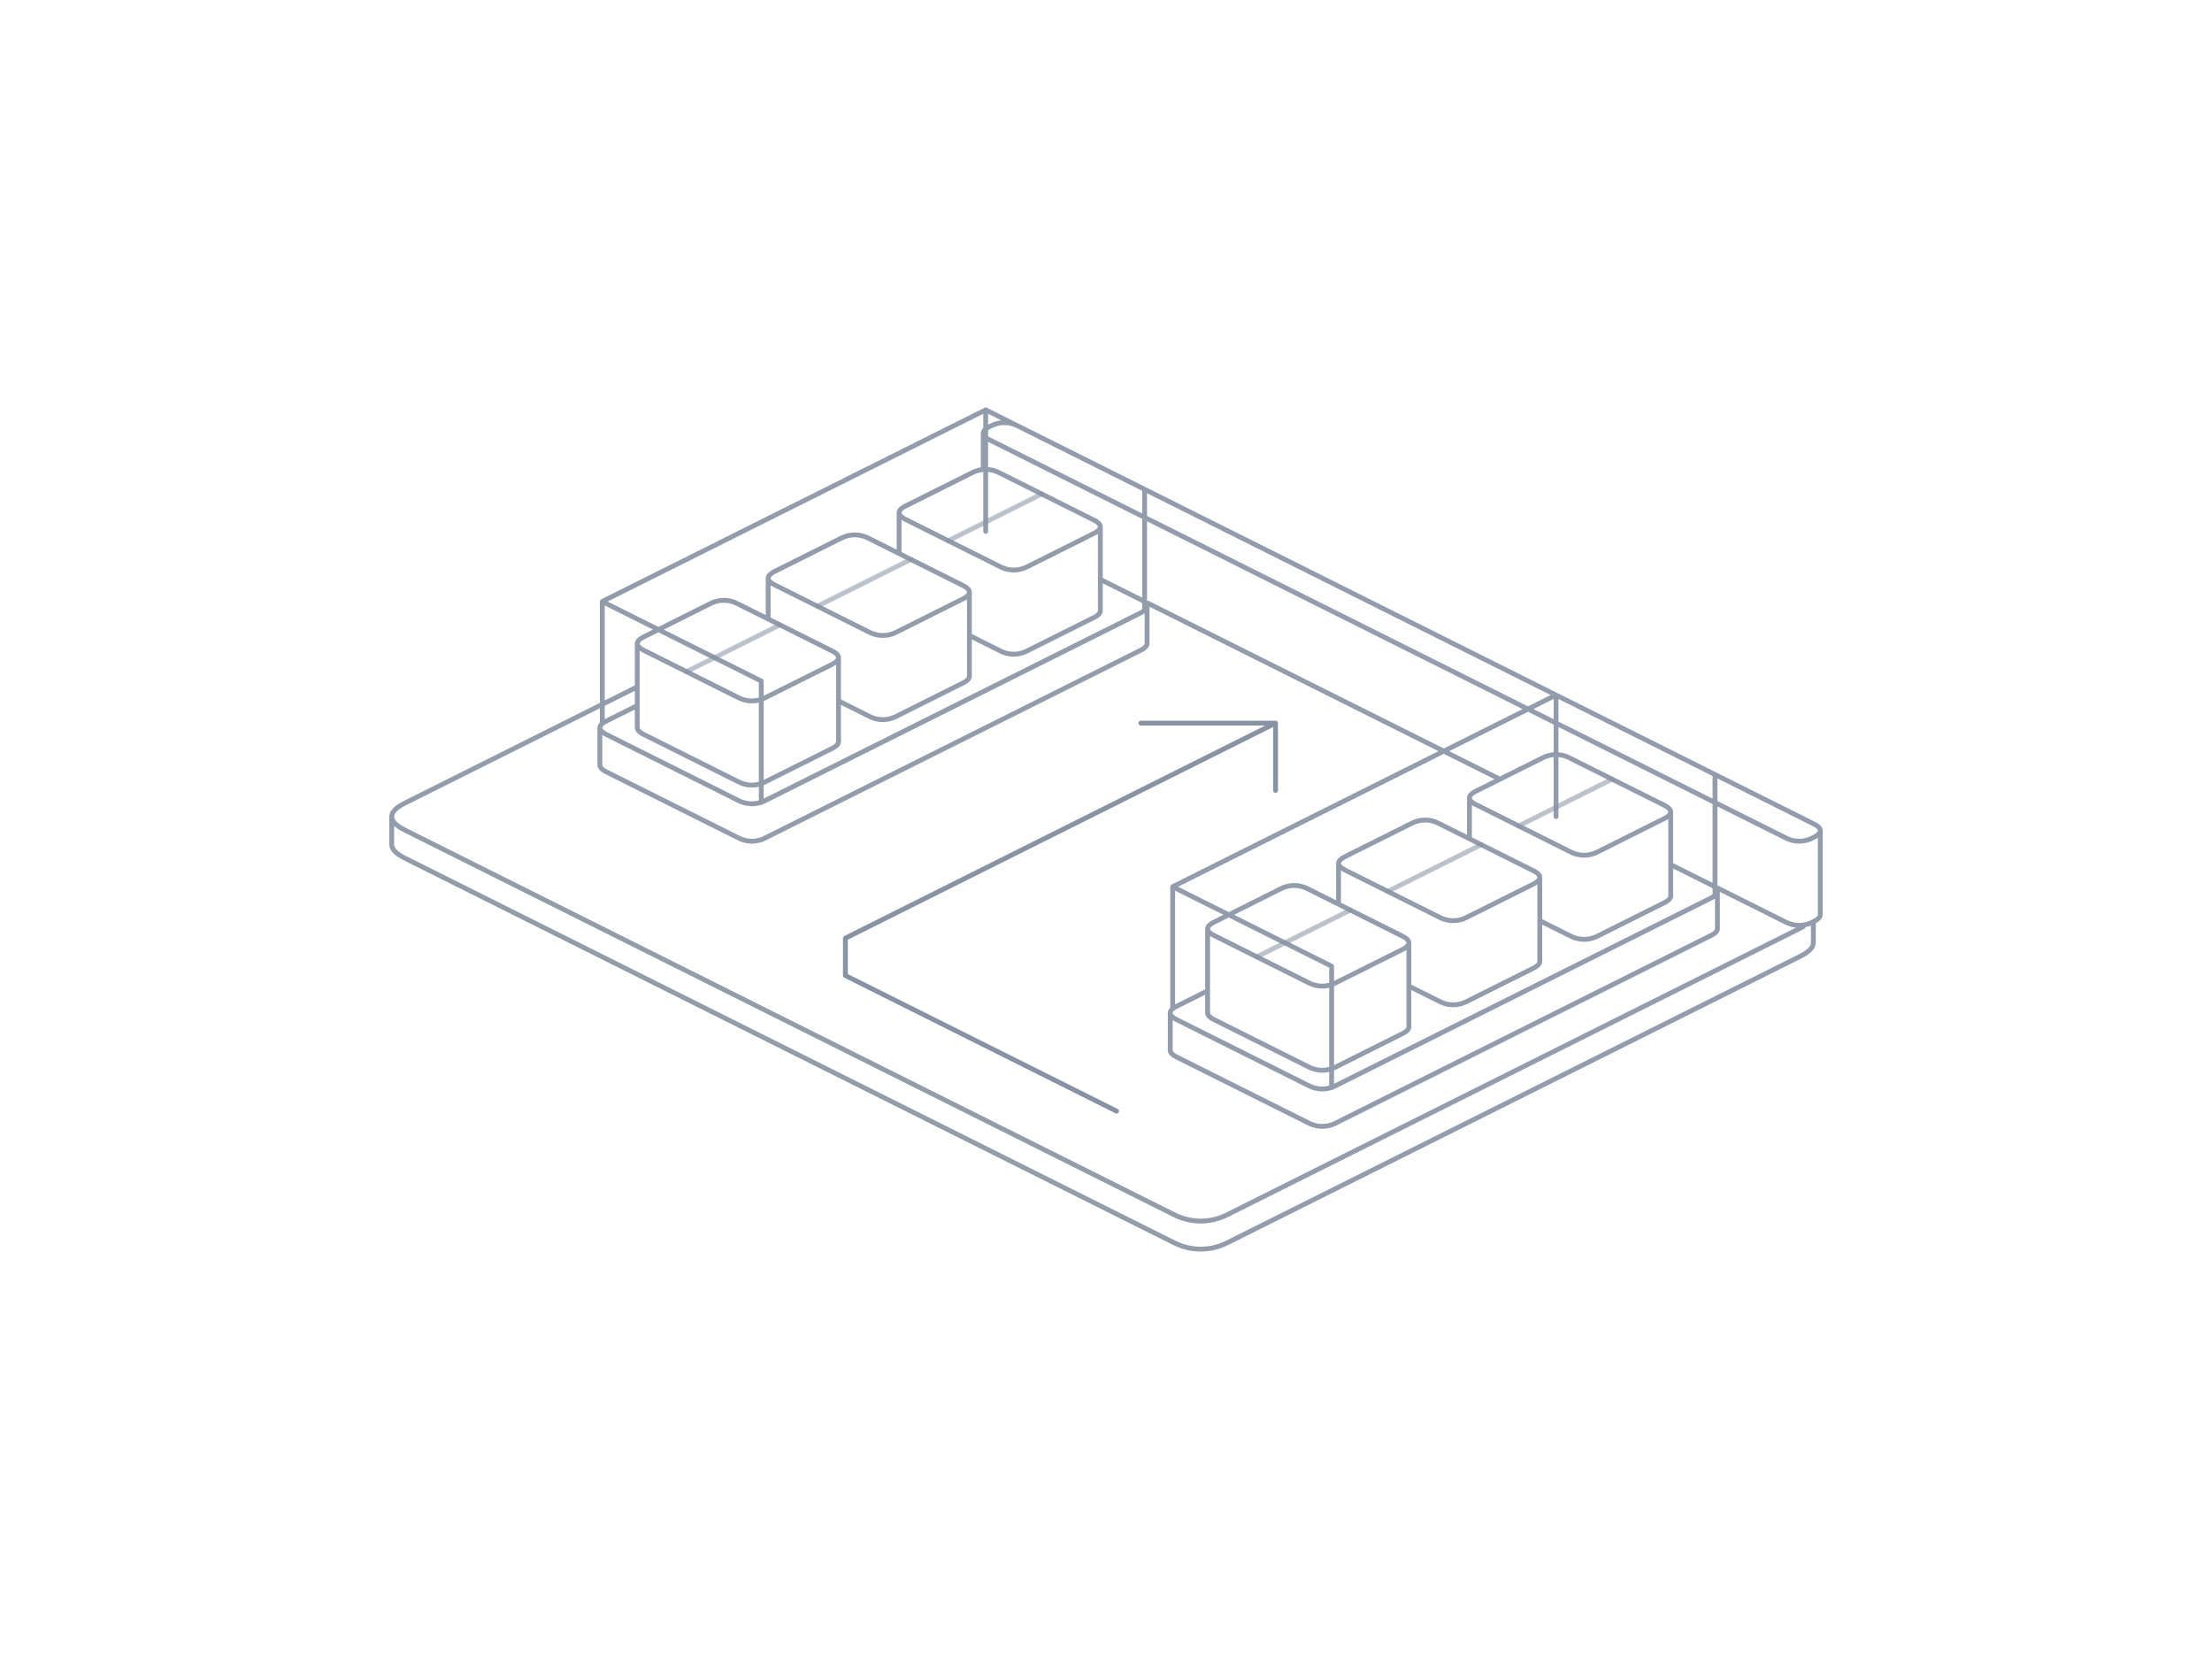
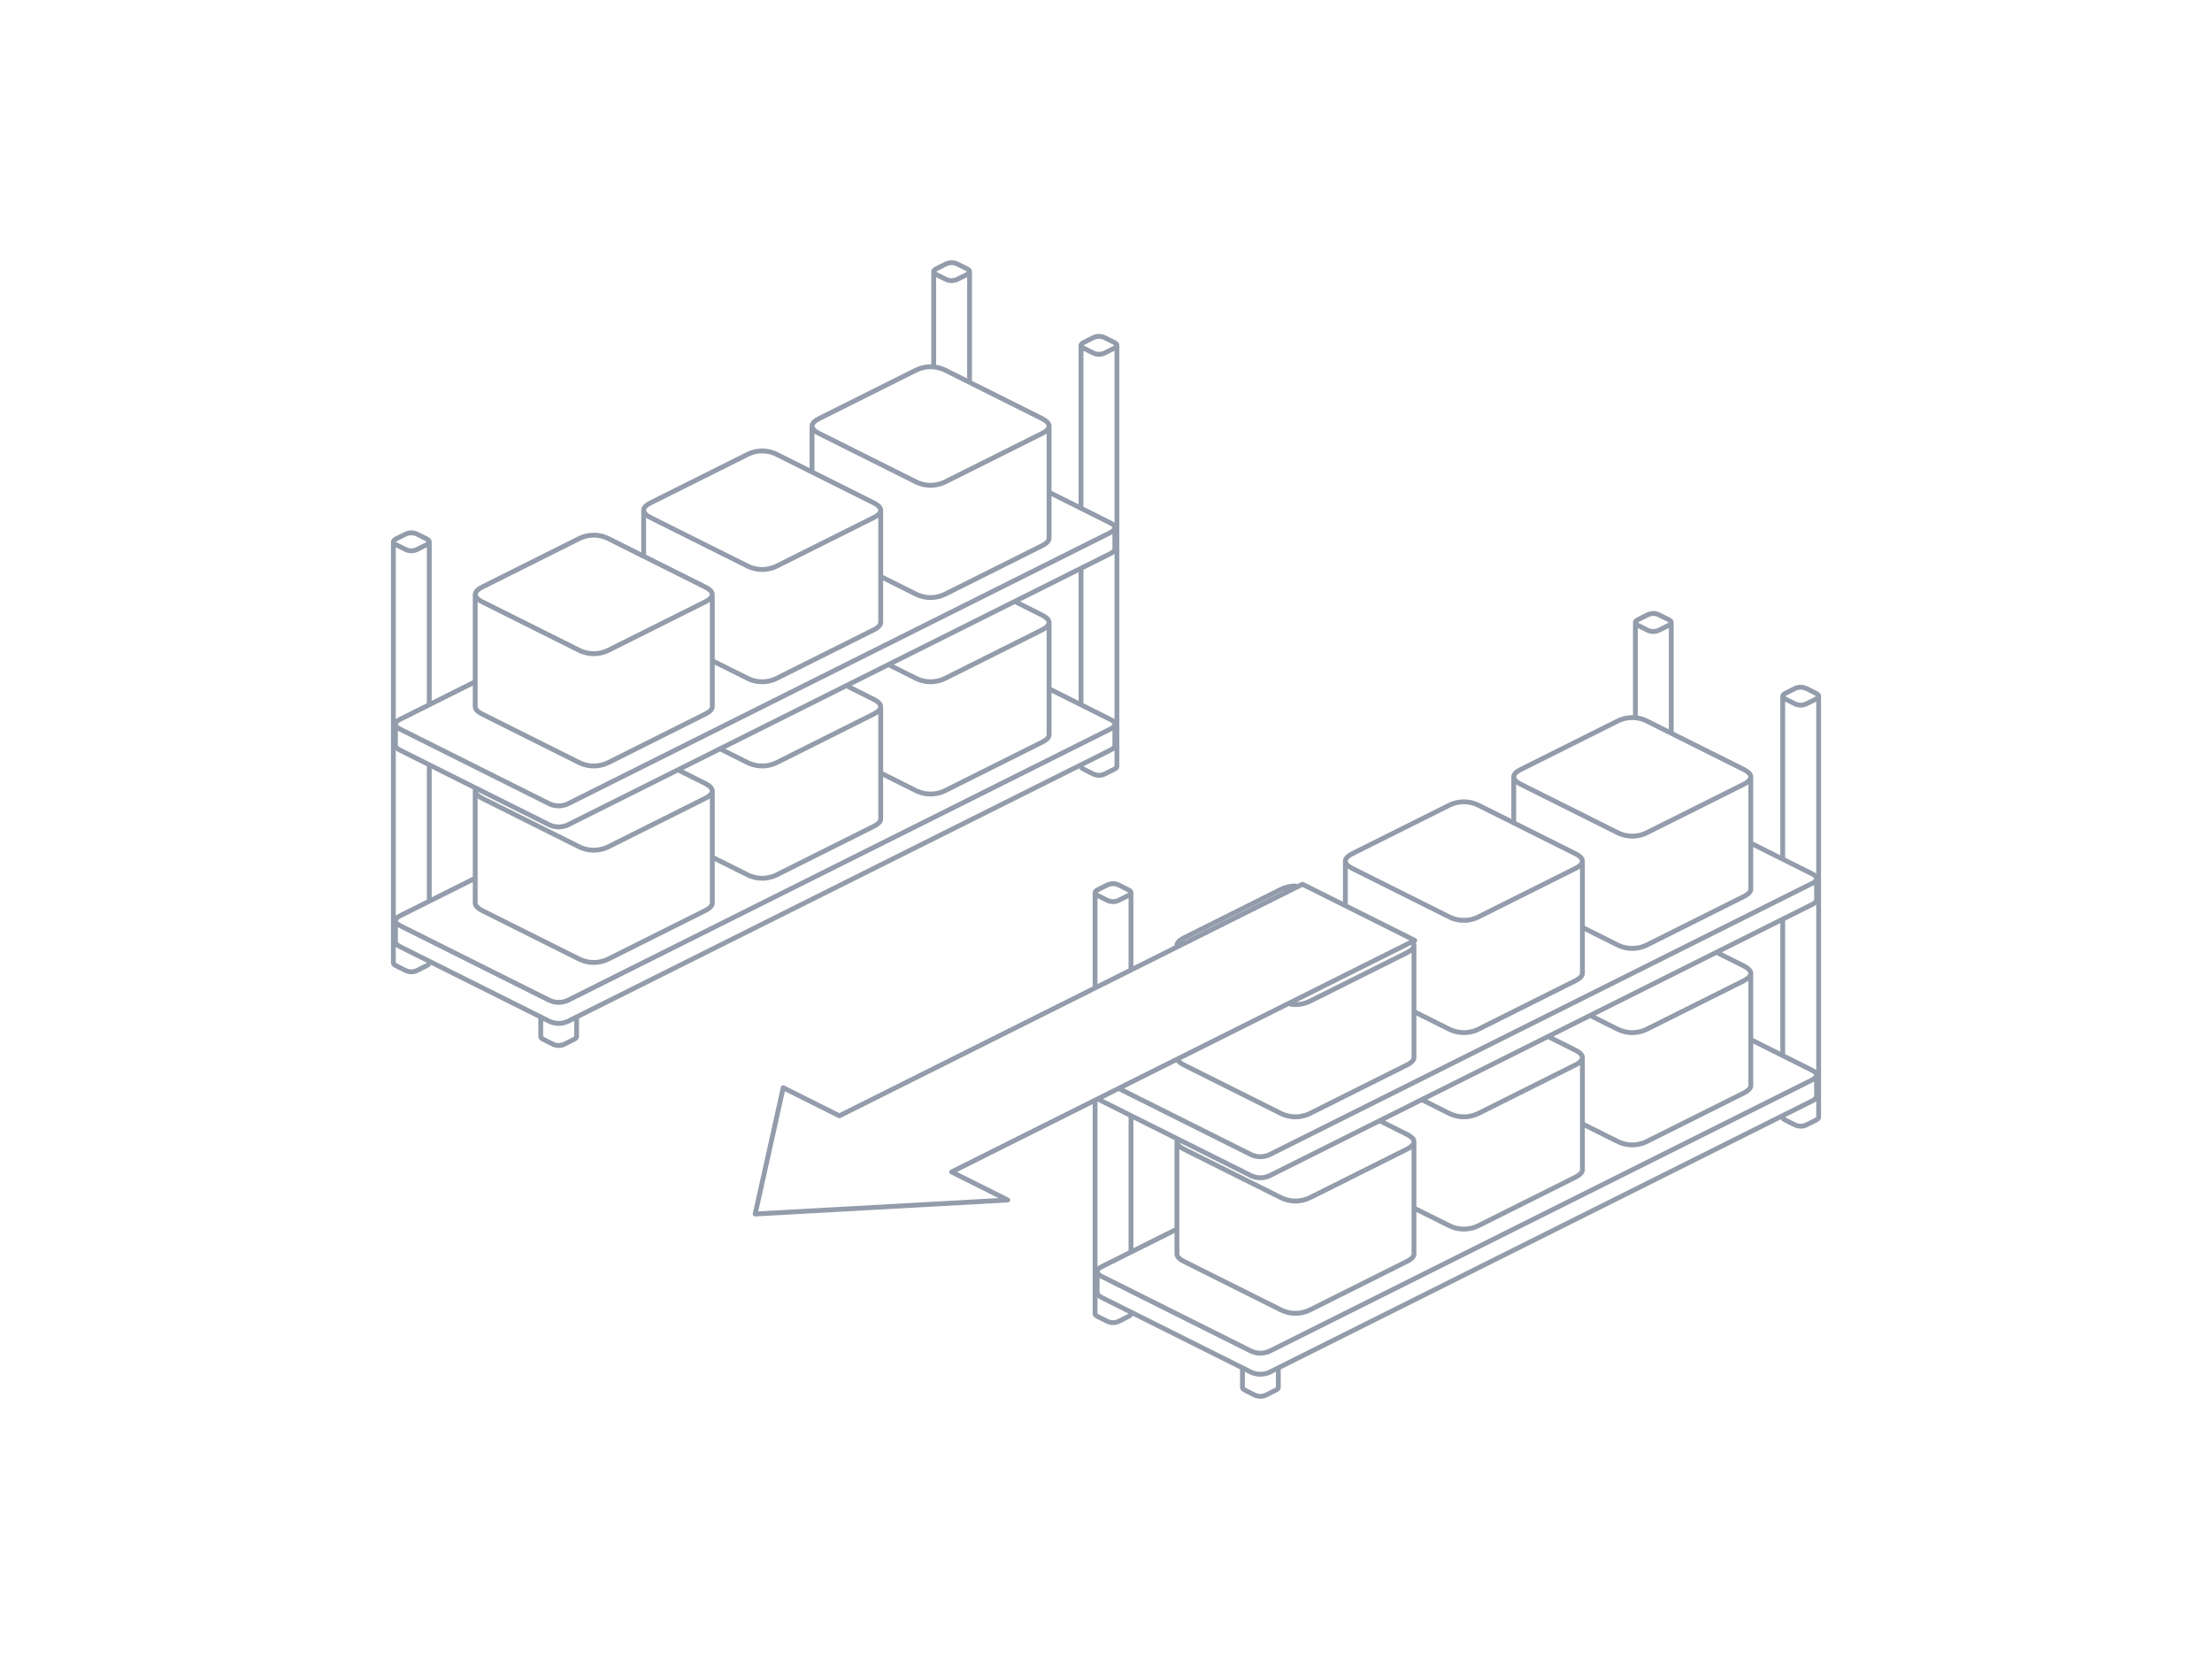
<svg xmlns="http://www.w3.org/2000/svg" viewBox="0 0 480 360" role="img" color="#8792a2" fill="none" stroke="currentColor" stroke-width="1.05" stroke-linecap="round" stroke-linejoin="round">
-   <path vector-effect="non-scaling-stroke" stroke-opacity=".55" d="M226.06,107.20 205.77,117.34 M197.66,121.40 177.37,131.55 M169.25,135.60 148.96,145.75 M349.83,169.08 329.54,179.23 M321.43,183.29 301.14,193.43 M293.02,197.49 272.73,207.63" />
-   <path vector-effect="non-scaling-stroke" stroke-opacity=".9" d="M137.93,149.23 87.77,174.32 86.92,174.78 86.23,175.26 85.69,175.74 85.31,176.22 85.08,176.71 85.00,177.20 85.00,183.29 85.08,183.77 85.31,184.26 85.69,184.75 86.23,185.23 86.92,185.70 87.77,186.17 254.79,269.68 255.72,270.10 256.67,270.45 257.63,270.72 258.60,270.91 259.58,271.02 260.56,271.06 261.53,271.02 262.51,270.91 263.48,270.72 264.44,270.45 265.39,270.10 266.32,269.68 390.74,207.47 391.58,207.01 392.27,206.53 392.81,206.05 393.19,205.57 393.42,205.08 393.50,204.59 393.50,200.39 M391.28,201.09 390.74,201.38 266.32,263.59 265.39,264.02 264.44,264.36 263.48,264.63 262.51,264.82 261.53,264.94 260.56,264.98 259.58,264.94 258.60,264.82 257.63,264.63 256.67,264.36 255.72,264.02 254.79,263.59 87.77,180.08 86.92,179.61 86.23,179.14 85.69,178.66 85.31,178.18 85.08,177.69 85.00,177.20 M217.95,91.72 217.46,91.73 216.97,91.79 216.48,91.89 216.00,92.02 215.53,92.20 215.07,92.41 214.74,92.57 214.32,92.80 213.97,93.04 213.70,93.28 213.51,93.52 213.40,93.76 213.36,94.01 213.36,101.53 M249.05,130.87 325.09,168.89 M372.82,192.75 387.53,200.11 388.00,200.32 388.47,200.49 388.95,200.62 389.43,200.72 389.92,200.78 390.41,200.80 390.90,200.78 391.39,200.72 391.87,200.62 392.35,200.49 392.83,200.32 393.29,200.11 393.62,199.94 394.04,199.71 394.39,199.47 394.65,199.23 394.85,198.99 394.96,198.75 395.00,198.50 395.00,180.24 394.96,180.00 394.85,179.75 394.65,179.51 394.39,179.27 394.04,179.03 393.62,178.80 220.83,92.41 220.36,92.20 219.89,92.02 219.41,91.89 218.92,91.79 218.44,91.73 217.95,91.72 M395.00,180.24 394.96,180.49 394.85,180.73 394.65,180.97 394.39,181.21 394.04,181.45 393.62,181.68 393.29,181.84 392.83,182.06 392.35,182.23 391.87,182.36 391.39,182.46 390.90,182.52 390.41,182.54 389.92,182.52 389.43,182.46 388.95,182.36 388.47,182.23 388.00,182.06 387.53,181.84 214.74,95.45 214.32,95.22 213.97,94.98 213.70,94.74 213.51,94.50 213.40,94.25 213.36,94.01 M137.93,153.29 131.55,156.48 131.13,156.72 130.78,156.95 130.51,157.19 130.32,157.43 130.21,157.68 130.17,157.92 130.17,166.04 130.21,166.28 130.32,166.53 130.51,166.77 130.78,167.01 131.13,167.25 131.55,167.48 160.28,181.84 160.75,182.06 161.22,182.23 161.70,182.36 162.19,182.46 162.67,182.52 163.16,182.54 163.65,182.52 164.14,182.46 164.63,182.36 165.11,182.23 165.58,182.06 166.04,181.84 247.53,141.10 247.95,140.87 248.30,140.63 248.57,140.39 248.76,140.15 248.87,139.91 248.91,139.66 248.91,131.55 248.87,131.30 248.76,131.06 248.57,130.81 248.30,130.57 247.95,130.34 247.53,130.11 239.12,125.90 M248.91,131.55 248.87,131.79 248.76,132.03 248.57,132.28 248.30,132.52 247.95,132.75 247.53,132.99 166.04,173.73 165.58,173.94 165.11,174.11 164.63,174.25 164.14,174.34 163.65,174.40 163.16,174.42 162.67,174.40 162.19,174.34 161.70,174.25 161.22,174.11 160.75,173.94 160.28,173.73 131.55,159.36 131.13,159.13 130.78,158.89 130.51,158.65 130.32,158.41 130.21,158.17 130.17,157.92 M213.89,101.86 213.40,101.88 212.91,101.94 212.43,102.03 211.95,102.17 211.47,102.34 211.01,102.55 196.48,109.82 196.06,110.05 195.71,110.28 195.44,110.52 195.25,110.77 195.14,111.01 195.10,111.26 195.10,119.73 M210.71,138.07 217.09,141.26 217.56,141.48 218.03,141.65 218.51,141.78 219.00,141.88 219.49,141.94 219.98,141.96 220.46,141.94 220.95,141.88 221.44,141.78 221.92,141.65 222.39,141.48 222.86,141.26 237.38,134.00 237.81,133.77 238.15,133.53 238.42,133.29 238.61,133.05 238.73,132.81 238.77,132.56 238.77,114.30 238.73,114.05 238.61,113.81 238.42,113.57 238.15,113.33 237.81,113.09 237.38,112.86 216.77,102.55 216.30,102.34 215.83,102.17 215.35,102.03 214.87,101.94 214.38,101.88 213.89,101.86 M238.77,114.30 238.73,114.54 238.61,114.79 238.42,115.03 238.15,115.27 237.81,115.51 237.38,115.74 222.86,123.00 222.39,123.22 221.92,123.39 221.44,123.52 220.95,123.62 220.46,123.68 219.98,123.70 219.49,123.68 219.00,123.62 218.51,123.52 218.03,123.39 217.56,123.22 217.09,123.00 196.48,112.70 196.06,112.46 195.71,112.23 195.44,111.99 195.25,111.74 195.14,111.50 195.10,111.26 M185.48,116.06 184.99,116.08 184.50,116.14 184.02,116.24 183.54,116.37 183.07,116.54 182.60,116.75 168.07,124.02 167.65,124.25 167.31,124.49 167.04,124.73 166.84,124.97 166.73,125.21 166.69,125.46 166.69,133.93 M182.31,152.28 188.69,155.47 189.15,155.68 189.63,155.85 190.11,155.99 190.59,156.08 191.08,156.14 191.57,156.16 192.06,156.14 192.55,156.08 193.03,155.99 193.51,155.85 193.99,155.68 194.45,155.47 208.98,148.20 209.40,147.97 209.75,147.73 210.02,147.49 210.21,147.25 210.32,147.01 210.36,146.76 210.36,128.50 210.32,128.26 210.21,128.01 210.02,127.77 209.75,127.53 209.40,127.29 208.98,127.06 188.36,116.75 187.90,116.54 187.42,116.37 186.94,116.24 186.46,116.14 185.97,116.08 185.48,116.06 M210.36,128.50 210.32,128.75 210.21,128.99 210.02,129.23 209.75,129.47 209.40,129.71 208.98,129.94 194.45,137.21 193.99,137.42 193.51,137.59 193.03,137.73 192.55,137.82 192.06,137.88 191.57,137.90 191.08,137.88 190.59,137.82 190.11,137.73 189.63,137.59 189.15,137.42 188.69,137.21 168.07,126.90 167.65,126.67 167.31,126.43 167.04,126.19 166.84,125.95 166.73,125.70 166.69,125.46 M157.08,130.27 156.59,130.29 156.10,130.34 155.61,130.44 155.13,130.57 154.66,130.75 154.20,130.96 139.67,138.22 139.25,138.45 138.90,138.69 138.63,138.93 138.44,139.17 138.32,139.42 138.28,139.66 138.28,157.92 138.32,158.17 138.44,158.41 138.63,158.65 138.90,158.89 139.25,159.13 139.67,159.36 160.28,169.67 160.75,169.88 161.22,170.05 161.70,170.19 162.19,170.29 162.67,170.34 163.16,170.36 163.65,170.34 164.14,170.29 164.63,170.19 165.11,170.05 165.58,169.88 166.04,169.67 180.57,162.41 180.99,162.17 181.34,161.94 181.61,161.70 181.80,161.46 181.92,161.21 181.96,160.97 181.96,142.71 181.92,142.46 181.80,142.22 181.61,141.97 181.34,141.73 180.99,141.50 180.57,141.26 159.96,130.96 159.49,130.75 159.02,130.57 158.54,130.44 158.05,130.34 157.57,130.29 157.08,130.27 M181.96,142.71 181.92,142.95 181.80,143.19 181.61,143.44 181.34,143.68 180.99,143.91 180.57,144.15 166.04,151.41 165.58,151.62 165.11,151.79 164.63,151.93 164.14,152.02 163.65,152.08 163.16,152.10 162.67,152.08 162.19,152.02 161.70,151.93 161.22,151.79 160.75,151.62 160.28,151.41 139.67,141.10 139.25,140.87 138.90,140.63 138.63,140.39 138.44,140.15 138.32,139.91 138.28,139.66 M213.89,115.31 213.89,88.94 248.38,106.18 248.38,132.56 M130.70,156.91 130.70,130.53 165.19,147.78 165.19,174.15 M213.89,88.94 130.70,130.53 M261.70,215.18 255.32,218.37 254.90,218.60 254.55,218.84 254.28,219.08 254.09,219.32 253.98,219.56 253.94,219.81 253.94,227.92 253.98,228.17 254.09,228.41 254.28,228.65 254.55,228.89 254.90,229.13 255.32,229.36 284.05,243.73 284.52,243.94 284.99,244.11 285.47,244.25 285.95,244.34 286.44,244.40 286.93,244.42 287.42,244.40 287.91,244.34 288.39,244.25 288.87,244.11 289.35,243.94 289.81,243.73 371.30,202.99 371.72,202.75 372.07,202.52 372.34,202.28 372.53,202.04 372.64,201.79 372.68,201.55 372.68,193.43 372.64,193.19 372.53,192.94 372.34,192.70 372.07,192.46 371.72,192.22 371.30,191.99 362.89,187.78 M372.68,193.43 372.64,193.68 372.53,193.92 372.34,194.16 372.07,194.40 371.72,194.64 371.30,194.87 289.81,235.61 289.35,235.82 288.87,236.00 288.39,236.13 287.91,236.23 287.42,236.29 286.93,236.30 286.44,236.29 285.95,236.23 285.47,236.13 284.99,236.00 284.52,235.82 284.05,235.61 255.32,221.25 254.90,221.02 254.55,220.78 254.28,220.54 254.09,220.30 253.98,220.05 253.94,219.81 M337.66,163.74 337.17,163.76 336.68,163.82 336.20,163.92 335.72,164.05 335.24,164.22 334.78,164.44 320.25,171.70 319.83,171.93 319.48,172.17 319.21,172.41 319.02,172.65 318.90,172.90 318.87,173.14 318.87,181.61 M334.48,199.96 340.86,203.15 341.33,203.36 341.80,203.53 342.28,203.67 342.77,203.76 343.25,203.82 343.74,203.84 344.23,203.82 344.72,203.76 345.21,203.67 345.69,203.53 346.16,203.36 346.63,203.15 361.15,195.89 361.58,195.65 361.92,195.42 362.19,195.18 362.38,194.93 362.50,194.69 362.54,194.44 362.54,176.18 362.50,175.94 362.38,175.70 362.19,175.45 361.92,175.21 361.58,174.98 361.15,174.74 340.54,164.44 340.07,164.22 339.60,164.05 339.12,163.92 338.63,163.82 338.15,163.76 337.66,163.74 M362.54,176.18 362.50,176.43 362.38,176.67 362.19,176.91 361.92,177.15 361.58,177.39 361.15,177.62 346.63,184.89 346.16,185.10 345.69,185.27 345.21,185.41 344.72,185.50 344.23,185.56 343.74,185.58 343.25,185.56 342.77,185.50 342.28,185.41 341.80,185.27 341.33,185.10 340.86,184.89 320.25,174.58 319.83,174.35 319.48,174.11 319.21,173.87 319.02,173.63 318.90,173.39 318.87,173.14 M309.25,177.95 308.76,177.97 308.27,178.02 307.79,178.12 307.31,178.25 306.84,178.43 306.37,178.64 291.84,185.90 291.42,186.14 291.07,186.37 290.81,186.61 290.61,186.85 290.50,187.10 290.46,187.34 290.46,195.82 M306.07,214.16 312.46,217.35 312.92,217.56 313.40,217.74 313.88,217.87 314.36,217.97 314.85,218.02 315.34,218.04 315.83,218.02 316.32,217.97 316.80,217.87 317.28,217.74 317.75,217.56 318.22,217.35 332.75,210.09 333.17,209.86 333.52,209.62 333.78,209.38 333.98,209.14 334.09,208.89 334.13,208.65 334.13,190.39 334.09,190.14 333.98,189.90 333.78,189.66 333.52,189.42 333.17,189.18 332.75,188.95 312.13,178.64 311.67,178.43 311.19,178.25 310.71,178.12 310.23,178.02 309.74,177.97 309.25,177.95 M334.13,190.39 334.09,190.63 333.98,190.88 333.78,191.12 333.52,191.36 333.17,191.59 332.75,191.83 318.22,199.09 317.75,199.30 317.28,199.48 316.80,199.61 316.32,199.71 315.83,199.76 315.34,199.78 314.85,199.76 314.36,199.71 313.88,199.61 313.40,199.48 312.92,199.30 312.46,199.09 291.84,188.78 291.42,188.55 291.07,188.31 290.81,188.07 290.61,187.83 290.50,187.59 290.46,187.34 M280.85,192.15 280.36,192.17 279.87,192.23 279.38,192.32 278.90,192.46 278.43,192.63 277.96,192.84 263.44,200.11 263.01,200.34 262.67,200.58 262.40,200.82 262.21,201.06 262.09,201.30 262.05,201.55 262.05,219.81 262.09,220.05 262.21,220.30 262.40,220.54 262.67,220.78 263.01,221.02 263.44,221.25 284.05,231.56 284.52,231.77 284.99,231.94 285.47,232.07 285.95,232.17 286.44,232.23 286.93,232.25 287.42,232.23 287.91,232.17 288.39,232.07 288.87,231.94 289.35,231.77 289.81,231.56 304.34,224.29 304.76,224.06 305.11,223.82 305.38,223.58 305.57,223.34 305.69,223.10 305.72,222.85 305.72,204.59 305.69,204.35 305.57,204.10 305.38,203.86 305.11,203.62 304.76,203.38 304.34,203.15 283.73,192.84 283.26,192.63 282.79,192.46 282.31,192.32 281.82,192.23 281.33,192.17 280.85,192.15 M305.72,204.59 305.69,204.83 305.57,205.08 305.38,205.32 305.11,205.56 304.76,205.80 304.34,206.03 289.81,213.29 289.35,213.51 288.87,213.68 288.39,213.81 287.91,213.91 287.42,213.97 286.93,213.99 286.44,213.97 285.95,213.91 285.47,213.81 284.99,213.68 284.52,213.51 284.05,213.29 263.44,202.99 263.01,202.75 262.67,202.52 262.40,202.28 262.21,202.04 262.09,201.79 262.05,201.55 M337.66,177.20 337.66,150.82 372.15,168.07 372.15,194.44 M254.47,218.79 254.47,192.42 288.96,209.66 288.96,236.04 M337.66,150.82 254.47,192.42" />
-   <path vector-effect="non-scaling-stroke" stroke-opacity="1" d="M242.29,241.11 183.45,211.69 183.45,203.58 276.79,156.91 M276.79,171.52 276.79,156.91 247.57,156.91" />
+   <path vector-effect="non-scaling-stroke" stroke-opacity=".9" d="M206.50,57.00 206.28,57.01 206.06,57.03 205.84,57.08 205.63,57.14 205.41,57.22 205.20,57.31 203.23,58.30 203.04,58.40 202.88,58.51 202.76,58.62 202.68,58.73 202.62,58.84 202.61,58.95 202.61,79.27 M210.39,82.58 210.39,58.95 210.38,58.84 210.33,58.73 210.24,58.62 210.12,58.51 209.96,58.40 209.77,58.30 207.80,57.31 207.59,57.22 207.38,57.14 207.16,57.08 206.94,57.03 206.72,57.01 206.50,57.00 M210.39,58.95 210.38,59.06 210.33,59.17 210.24,59.28 210.12,59.38 209.96,59.49 209.77,59.60 207.80,60.58 207.59,60.68 207.38,60.76 207.16,60.82 206.94,60.86 206.72,60.88 206.50,60.89 206.28,60.88 206.06,60.86 205.84,60.82 205.63,60.76 205.41,60.68 205.20,60.58 203.23,59.60 203.04,59.49 202.88,59.38 202.76,59.28 202.68,59.17 202.62,59.06 202.61,58.95 M238.48,72.99 238.26,73.00 238.04,73.02 237.82,73.07 237.60,73.13 237.39,73.20 237.18,73.30 235.21,74.29 235.02,74.39 234.86,74.50 234.74,74.61 234.65,74.71 234.60,74.82 234.58,74.93 234.58,109.90 M234.58,123.71 234.58,152.54 M234.59,166.35 234.60,166.41 234.65,166.52 234.74,166.63 234.86,166.73 235.02,166.84 235.21,166.94 237.18,167.93 237.39,168.03 237.60,168.10 237.82,168.16 238.04,168.21 238.26,168.23 238.48,168.24 238.70,168.23 238.92,168.21 239.14,168.16 239.35,168.10 239.57,168.03 239.77,167.93 241.75,166.94 241.94,166.84 242.09,166.73 242.22,166.63 242.30,166.52 242.35,166.41 242.37,166.30 242.37,74.93 242.35,74.82 242.30,74.71 242.22,74.61 242.09,74.50 241.94,74.39 241.75,74.29 239.77,73.30 239.57,73.20 239.35,73.13 239.14,73.07 238.92,73.02 238.70,73.00 238.48,72.99 M242.37,74.93 242.35,75.05 242.30,75.15 242.22,75.26 242.09,75.37 241.94,75.48 241.75,75.58 239.77,76.57 239.57,76.67 239.35,76.74 239.14,76.80 238.92,76.85 238.70,76.87 238.48,76.88 238.26,76.87 238.04,76.85 237.82,76.80 237.60,76.74 237.39,76.67 237.18,76.57 235.21,75.58 235.02,75.48 234.86,75.37 234.74,75.26 234.65,75.15 234.60,75.05 234.58,74.93 M89.25,115.62 89.03,115.63 88.81,115.66 88.60,115.70 88.38,115.76 88.17,115.84 87.96,115.93 85.98,116.92 85.79,117.03 85.64,117.13 85.52,117.24 85.43,117.35 85.38,117.46 85.36,117.57 85.36,208.93 85.38,209.04 85.43,209.15 85.52,209.26 85.64,209.37 85.79,209.47 85.98,209.58 87.96,210.57 88.17,210.66 88.38,210.74 88.60,210.80 88.81,210.84 89.03,210.87 89.25,210.88 89.47,210.87 89.69,210.84 89.91,210.80 90.13,210.74 90.34,210.66 90.55,210.57 92.53,209.58 92.72,209.47 92.87,209.37 92.99,209.26 93.08,209.15 93.13,209.04 93.14,208.98 M93.15,195.17 93.15,166.35 M93.15,152.54 93.15,117.57 93.13,117.46 93.08,117.35 92.99,117.24 92.87,117.13 92.72,117.03 92.53,116.92 90.55,115.93 90.34,115.84 90.13,115.76 89.91,115.70 89.69,115.66 89.47,115.63 89.25,115.62 M93.15,117.57 93.13,117.68 93.08,117.79 92.99,117.90 92.87,118.01 92.72,118.11 92.53,118.22 90.55,119.21 90.34,119.30 90.13,119.38 89.91,119.44 89.69,119.48 89.47,119.51 89.25,119.52 89.03,119.51 88.81,119.48 88.60,119.44 88.38,119.38 88.17,119.30 87.96,119.21 85.98,118.22 85.79,118.11 85.64,118.01 85.52,117.90 85.43,117.79 85.38,117.68 85.36,117.57 M117.34,221.08 117.34,224.92 117.35,225.03 117.41,225.14 117.49,225.25 117.61,225.36 117.77,225.46 117.96,225.57 119.93,226.55 120.14,226.65 120.36,226.73 120.57,226.79 120.79,226.83 121.01,226.86 121.23,226.87 121.45,226.86 121.67,226.83 121.89,226.79 122.11,226.73 122.32,226.65 122.53,226.55 124.50,225.57 124.69,225.46 124.85,225.36 124.97,225.25 125.05,225.14 125.11,225.03 125.12,224.92 125.12,221.08 M102.77,190.75 86.85,198.71 86.53,198.89 86.27,199.07 86.07,199.25 85.93,199.43 85.84,199.61 85.81,199.79 85.81,204.36 85.84,204.55 85.93,204.73 86.07,204.91 86.27,205.09 86.53,205.27 86.85,205.44 119.07,221.55 119.42,221.71 119.77,221.84 120.13,221.94 120.50,222.02 120.86,222.06 121.23,222.07 121.60,222.06 121.96,222.02 122.33,221.94 122.69,221.84 123.04,221.71 123.39,221.55 240.88,162.81 241.20,162.63 241.46,162.46 241.66,162.28 241.81,162.09 241.89,161.91 241.92,161.73 241.92,157.16 241.89,156.98 241.81,156.79 241.66,156.61 241.46,156.43 241.20,156.25 240.88,156.08 228.00,149.64 M241.92,157.16 241.89,157.34 241.81,157.53 241.66,157.71 241.46,157.89 241.20,158.07 240.88,158.24 123.39,216.99 123.04,217.14 122.69,217.27 122.33,217.38 121.96,217.45 121.60,217.49 121.23,217.50 120.86,217.49 120.50,217.45 120.13,217.38 119.77,217.27 119.42,217.14 119.07,216.99 86.85,200.88 86.53,200.70 86.27,200.52 86.07,200.34 85.93,200.16 85.84,199.98 85.81,199.79 M191.46,167.91 198.69,171.53 199.21,171.76 199.75,171.96 200.29,172.11 200.83,172.22 201.38,172.28 201.93,172.30 202.48,172.28 203.03,172.22 203.58,172.11 204.12,171.96 204.65,171.76 205.18,171.53 226.10,161.07 226.57,160.80 226.96,160.54 227.27,160.27 227.48,159.99 227.61,159.72 227.65,159.44 227.65,135.08 227.61,134.81 227.48,134.53 227.27,134.26 226.96,133.99 226.57,133.72 226.10,133.46 220.60,130.71 M227.65,135.08 227.61,135.36 227.48,135.63 227.27,135.90 226.96,136.17 226.57,136.44 226.10,136.70 205.18,147.16 204.65,147.40 204.12,147.60 203.58,147.75 203.03,147.86 202.48,147.92 201.93,147.94 201.38,147.92 200.83,147.86 200.29,147.75 199.75,147.60 199.21,147.40 198.69,147.16 193.19,144.41 M154.92,186.18 162.15,189.80 162.67,190.04 163.20,190.23 163.74,190.38 164.29,190.49 164.84,190.56 165.39,190.58 165.94,190.56 166.49,190.49 167.03,190.38 167.57,190.23 168.11,190.04 168.63,189.80 189.55,179.34 190.03,179.08 190.42,178.81 190.72,178.54 190.94,178.27 191.07,177.99 191.11,177.72 191.11,153.35 191.07,153.08 190.94,152.80 190.72,152.53 190.42,152.26 190.03,151.99 189.55,151.73 184.05,148.98 M191.11,153.35 191.07,153.63 190.94,153.90 190.72,154.18 190.42,154.45 190.03,154.71 189.55,154.97 168.63,165.44 168.11,165.67 167.57,165.87 167.03,166.02 166.49,166.13 165.94,166.19 165.39,166.21 164.84,166.19 164.29,166.13 163.74,166.02 163.20,165.87 162.67,165.67 162.15,165.44 156.64,162.68 M103.16,171.36 103.12,171.63 103.12,195.99 103.17,196.26 103.30,196.54 103.51,196.81 103.81,197.08 104.20,197.35 104.68,197.61 125.60,208.07 126.12,208.31 126.66,208.50 127.20,208.65 127.74,208.76 128.29,208.83 128.84,208.85 129.40,208.83 129.94,208.76 130.49,208.65 131.03,208.50 131.56,208.31 132.09,208.07 153.01,197.61 153.48,197.35 153.87,197.08 154.18,196.81 154.39,196.54 154.52,196.26 154.57,195.99 154.57,171.63 154.52,171.35 154.39,171.08 154.18,170.80 153.87,170.53 153.48,170.27 153.01,170.00 147.51,167.25 M154.57,171.63 154.52,171.90 154.39,172.18 154.18,172.45 153.87,172.72 153.48,172.98 153.01,173.25 132.09,183.71 131.56,183.95 131.03,184.14 130.49,184.29 129.94,184.40 129.40,184.46 128.84,184.49 128.29,184.46 127.74,184.40 127.20,184.29 126.66,184.14 126.12,183.95 125.60,183.71 104.68,173.25 104.20,172.98 103.81,172.72 103.51,172.45 103.30,172.18 103.17,171.90 103.12,171.63 M102.77,148.12 86.85,156.08 86.53,156.25 86.27,156.43 86.07,156.61 85.93,156.79 85.84,156.98 85.81,157.16 85.81,161.73 85.84,161.91 85.93,162.09 86.07,162.28 86.27,162.46 86.53,162.63 86.85,162.81 119.07,178.92 119.42,179.08 119.77,179.21 120.13,179.31 120.50,179.38 120.86,179.42 121.23,179.44 121.60,179.42 121.96,179.38 122.33,179.31 122.69,179.21 123.04,179.08 123.39,178.92 240.88,120.17 241.20,120.00 241.46,119.82 241.66,119.64 241.81,119.46 241.89,119.28 241.92,119.09 241.92,114.52 241.89,114.34 241.81,114.16 241.66,113.98 241.46,113.80 241.20,113.62 240.88,113.44 228.00,107.00 M241.92,114.52 241.89,114.71 241.81,114.89 241.66,115.07 241.46,115.25 241.20,115.43 240.88,115.61 123.39,174.35 123.04,174.51 122.69,174.64 122.33,174.74 121.96,174.81 121.60,174.86 121.23,174.87 120.86,174.86 120.50,174.81 120.13,174.74 119.77,174.64 119.42,174.51 119.07,174.35 86.85,158.24 86.53,158.07 86.27,157.89 86.07,157.71 85.93,157.53 85.84,157.34 85.81,157.16 M201.93,79.58 201.38,79.61 200.83,79.67 200.29,79.78 199.75,79.93 199.21,80.13 198.69,80.36 177.77,90.82 177.29,91.09 176.90,91.35 176.60,91.62 176.38,91.90 176.25,92.17 176.21,92.45 176.21,102.03 M191.46,125.28 198.69,128.89 199.21,129.13 199.75,129.32 200.29,129.47 200.83,129.58 201.38,129.65 201.93,129.67 202.48,129.65 203.03,129.58 203.58,129.47 204.12,129.32 204.65,129.13 205.18,128.89 226.10,118.43 226.57,118.17 226.96,117.90 227.27,117.63 227.48,117.36 227.61,117.08 227.65,116.81 227.65,92.45 227.61,92.17 227.48,91.90 227.27,91.62 226.96,91.35 226.57,91.09 226.10,90.82 205.18,80.36 204.65,80.13 204.12,79.93 203.58,79.78 203.03,79.67 202.48,79.61 201.93,79.58 M227.65,92.45 227.61,92.72 227.48,93.00 227.27,93.27 226.96,93.54 226.57,93.81 226.10,94.07 205.18,104.53 204.65,104.77 204.12,104.96 203.58,105.11 203.03,105.22 202.48,105.29 201.93,105.31 201.38,105.29 200.83,105.22 200.29,105.11 199.75,104.96 199.21,104.77 198.69,104.53 177.77,94.07 177.29,93.81 176.90,93.54 176.60,93.27 176.38,93.00 176.25,92.72 176.21,92.45 M165.39,97.86 164.84,97.88 164.29,97.94 163.74,98.05 163.20,98.20 162.67,98.40 162.15,98.64 141.22,109.10 140.75,109.36 140.36,109.62 140.06,109.89 139.84,110.17 139.71,110.44 139.67,110.72 139.67,120.31 M154.92,143.55 162.15,147.16 162.67,147.40 163.20,147.60 163.74,147.75 164.29,147.86 164.84,147.92 165.39,147.94 165.94,147.92 166.49,147.86 167.03,147.75 167.57,147.60 168.11,147.40 168.63,147.16 189.55,136.70 190.03,136.44 190.42,136.17 190.72,135.90 190.94,135.63 191.07,135.36 191.11,135.08 191.11,110.72 191.07,110.44 190.94,110.17 190.72,109.89 190.42,109.62 190.03,109.36 189.55,109.10 168.63,98.64 168.11,98.40 167.57,98.20 167.03,98.05 166.49,97.94 165.94,97.88 165.39,97.86 M191.11,110.72 191.07,110.99 190.94,111.27 190.72,111.54 190.42,111.81 190.03,112.08 189.55,112.34 168.63,122.80 168.11,123.04 167.57,123.23 167.03,123.38 166.49,123.49 165.94,123.56 165.39,123.58 164.84,123.56 164.29,123.49 163.74,123.38 163.20,123.23 162.67,123.04 162.15,122.80 141.22,112.34 140.75,112.08 140.36,111.81 140.06,111.54 139.84,111.27 139.71,110.99 139.67,110.72 M128.84,116.13 128.29,116.15 127.74,116.22 127.20,116.32 126.66,116.48 126.12,116.67 125.60,116.91 104.68,127.37 104.20,127.63 103.81,127.90 103.51,128.17 103.30,128.44 103.17,128.71 103.12,128.99 103.12,153.35 103.17,153.63 103.30,153.90 103.51,154.18 103.81,154.45 104.20,154.71 104.68,154.97 125.60,165.44 126.12,165.67 126.66,165.87 127.20,166.02 127.74,166.13 128.29,166.19 128.84,166.21 129.40,166.19 129.94,166.13 130.49,166.02 131.03,165.87 131.56,165.67 132.09,165.44 153.01,154.97 153.48,154.71 153.87,154.45 154.18,154.18 154.39,153.90 154.52,153.63 154.57,153.35 154.57,128.99 154.52,128.71 154.39,128.44 154.18,128.17 153.87,127.90 153.48,127.63 153.01,127.37 132.09,116.91 131.56,116.67 131.03,116.48 130.49,116.32 129.94,116.22 129.40,116.15 128.84,116.13 M154.57,128.99 154.52,129.27 154.39,129.54 154.18,129.81 153.87,130.08 153.48,130.35 153.01,130.61 132.09,141.07 131.56,141.31 131.03,141.51 130.49,141.66 129.94,141.76 129.40,141.83 128.84,141.85 128.29,141.83 127.74,141.76 127.20,141.66 126.66,141.51 126.12,141.31 125.60,141.07 104.68,130.61 104.20,130.35 103.81,130.08 103.51,129.81 103.30,129.54 103.17,129.27 103.12,128.99 M358.77,133.13 358.55,133.14 358.33,133.17 358.11,133.21 357.89,133.27 357.68,133.35 357.47,133.45 355.50,134.43 355.31,134.54 355.15,134.64 355.03,134.75 354.95,134.86 354.89,134.97 354.88,135.08 354.88,155.40 M362.66,158.72 362.66,135.08 362.65,134.97 362.59,134.86 362.51,134.75 362.39,134.64 362.23,134.54 362.04,134.43 360.07,133.45 359.86,133.35 359.64,133.27 359.43,133.21 359.21,133.17 358.99,133.14 358.77,133.13 M362.66,135.08 362.65,135.19 362.59,135.30 362.51,135.41 362.39,135.52 362.23,135.62 362.04,135.73 360.07,136.72 359.86,136.81 359.64,136.89 359.43,136.95 359.21,136.99 358.99,137.02 358.77,137.03 358.55,137.02 358.33,136.99 358.11,136.95 357.89,136.89 357.68,136.81 357.47,136.72 355.50,135.73 355.31,135.62 355.15,135.52 355.03,135.41 354.95,135.30 354.89,135.19 354.88,135.08 M390.75,149.12 390.53,149.13 390.31,149.16 390.09,149.20 389.87,149.26 389.66,149.34 389.45,149.43 387.47,150.42 387.28,150.53 387.13,150.63 387.01,150.74 386.92,150.85 386.87,150.96 386.85,151.07 386.85,186.04 M386.85,199.85 386.85,228.67 M386.86,242.48 386.87,242.54 386.92,242.65 387.01,242.76 387.13,242.87 387.28,242.97 387.47,243.08 389.45,244.07 389.66,244.16 389.87,244.24 390.09,244.30 390.31,244.34 390.53,244.37 390.75,244.38 390.97,244.37 391.19,244.34 391.40,244.30 391.62,244.24 391.83,244.16 392.04,244.07 394.02,243.08 394.21,242.97 394.36,242.87 394.48,242.76 394.57,242.65 394.62,242.54 394.64,242.43 394.64,151.07 394.62,150.96 394.57,150.85 394.48,150.74 394.36,150.63 394.21,150.53 394.02,150.42 392.04,149.43 391.83,149.34 391.62,149.26 391.40,149.20 391.19,149.16 390.97,149.13 390.75,149.12 M394.64,151.07 394.62,151.18 394.57,151.29 394.48,151.40 394.36,151.51 394.21,151.61 394.02,151.72 392.04,152.70 391.83,152.80 391.62,152.88 391.40,152.94 391.19,152.98 390.97,153.01 390.75,153.02 390.53,153.01 390.31,152.98 390.09,152.94 389.87,152.88 389.66,152.80 389.45,152.70 387.47,151.72 387.28,151.61 387.13,151.51 387.01,151.40 386.92,151.29 386.87,151.18 386.85,151.07 M241.52,191.76 241.30,191.77 241.08,191.79 240.86,191.84 240.65,191.90 240.43,191.97 240.23,192.07 238.25,193.06 238.06,193.16 237.91,193.27 237.78,193.37 237.70,193.48 237.65,193.59 237.63,193.70 237.63,213.99 M237.63,239.13 237.63,285.07 237.65,285.18 237.70,285.29 237.78,285.39 237.91,285.50 238.06,285.61 238.25,285.71 240.23,286.70 240.43,286.80 240.65,286.87 240.86,286.93 241.08,286.98 241.30,287.00 241.52,287.01 241.74,287.00 241.96,286.98 242.18,286.93 242.40,286.87 242.61,286.80 242.82,286.70 244.79,285.71 244.98,285.61 245.14,285.50 245.26,285.39 245.35,285.29 245.40,285.18 245.41,285.12 M245.42,271.31 245.42,242.48 M245.42,210.10 245.42,193.70 245.40,193.59 245.35,193.48 245.26,193.37 245.14,193.27 244.98,193.16 244.79,193.06 242.82,192.07 242.61,191.97 242.40,191.90 242.18,191.84 241.96,191.79 241.74,191.77 241.52,191.76 M245.42,193.70 245.40,193.81 245.35,193.92 245.26,194.03 245.14,194.14 244.98,194.25 244.79,194.35 242.82,195.34 242.61,195.43 242.40,195.51 242.18,195.57 241.96,195.62 241.74,195.64 241.52,195.65 241.30,195.64 241.08,195.62 240.86,195.57 240.65,195.51 240.43,195.43 240.23,195.34 238.25,194.35 238.06,194.25 237.91,194.14 237.78,194.03 237.70,193.92 237.65,193.81 237.63,193.70 M269.61,297.21 269.61,301.05 269.62,301.16 269.67,301.27 269.76,301.38 269.88,301.49 270.04,301.60 270.23,301.70 272.20,302.69 272.41,302.78 272.62,302.86 272.84,302.92 273.06,302.97 273.28,302.99 273.50,303.00 273.72,302.99 273.94,302.97 274.16,302.92 274.37,302.86 274.59,302.78 274.80,302.69 276.77,301.70 276.96,301.60 277.12,301.49 277.24,301.38 277.32,301.27 277.38,301.16 277.39,301.05 277.39,297.21 M255.04,266.89 239.12,274.85 238.80,275.02 238.54,275.20 238.34,275.38 238.19,275.56 238.11,275.75 238.08,275.93 238.08,280.50 238.11,280.68 238.19,280.86 238.34,281.05 238.54,281.23 238.80,281.40 239.12,281.58 271.34,297.69 271.69,297.85 272.04,297.98 272.40,298.08 272.77,298.15 273.13,298.19 273.50,298.21 273.87,298.19 274.23,298.15 274.60,298.08 274.96,297.98 275.31,297.85 275.66,297.69 393.15,238.94 393.47,238.77 393.73,238.59 393.93,238.41 394.07,238.23 394.16,238.05 394.19,237.86 394.19,233.29 394.16,233.11 394.07,232.93 393.93,232.75 393.73,232.57 393.47,232.39 393.15,232.21 380.27,225.77 M394.19,233.29 394.16,233.48 394.07,233.66 393.93,233.84 393.73,234.02 393.47,234.20 393.15,234.38 275.66,293.12 275.31,293.28 274.96,293.41 274.60,293.51 274.23,293.58 273.87,293.62 273.50,293.64 273.13,293.62 272.77,293.58 272.40,293.51 272.04,293.41 271.69,293.28 271.34,293.12 239.12,277.01 238.80,276.84 238.54,276.66 238.34,276.48 238.19,276.30 238.11,276.11 238.08,275.93 M343.73,244.05 350.96,247.66 351.48,247.90 352.01,248.09 352.56,248.24 353.10,248.35 353.65,248.42 354.20,248.44 354.75,248.42 355.30,248.35 355.85,248.24 356.39,248.09 356.92,247.90 357.44,247.66 378.37,237.20 378.84,236.94 379.23,236.67 379.53,236.40 379.75,236.13 379.88,235.85 379.92,235.58 379.92,211.21 379.88,210.94 379.75,210.66 379.53,210.39 379.23,210.12 378.84,209.86 378.37,209.59 372.86,206.84 M379.92,211.21 379.88,211.49 379.75,211.77 379.53,212.04 379.23,212.31 378.84,212.57 378.37,212.84 357.44,223.30 356.92,223.54 356.39,223.73 355.85,223.88 355.30,223.99 354.75,224.05 354.20,224.08 353.65,224.05 353.10,223.99 352.56,223.88 352.01,223.73 351.48,223.54 350.96,223.30 345.46,220.55 M307.18,262.32 314.41,265.93 314.94,266.17 315.47,266.37 316.01,266.52 316.56,266.62 317.11,266.69 317.66,266.71 318.21,266.69 318.76,266.62 319.30,266.52 319.84,266.37 320.38,266.17 320.90,265.93 341.82,255.47 342.30,255.21 342.69,254.94 342.99,254.67 343.21,254.40 343.34,254.13 343.38,253.85 343.38,229.49 343.34,229.21 343.21,228.94 342.99,228.66 342.69,228.39 342.30,228.13 341.82,227.87 336.32,225.11 M343.38,229.49 343.34,229.76 343.21,230.04 342.99,230.31 342.69,230.58 342.30,230.85 341.82,231.11 320.90,241.57 320.38,241.81 319.84,242.00 319.30,242.15 318.76,242.26 318.21,242.33 317.66,242.35 317.11,242.33 316.56,242.26 316.01,242.15 315.47,242.00 314.94,241.81 314.41,241.57 308.91,238.82 M255.43,247.49 255.39,247.76 255.39,272.12 255.43,272.40 255.56,272.67 255.78,272.95 256.08,273.22 256.47,273.48 256.95,273.74 277.87,284.20 278.39,284.44 278.93,284.64 279.47,284.79 280.01,284.90 280.56,284.96 281.11,284.98 281.66,284.96 282.21,284.90 282.76,284.79 283.30,284.64 283.83,284.44 284.36,284.20 305.28,273.74 305.75,273.48 306.14,273.22 306.45,272.95 306.66,272.67 306.79,272.40 306.83,272.12 306.83,247.76 306.79,247.48 306.66,247.21 306.45,246.94 306.14,246.67 305.75,246.40 305.28,246.14 299.78,243.39 M306.83,247.76 306.79,248.03 306.66,248.31 306.45,248.58 306.14,248.85 305.75,249.12 305.28,249.38 284.36,259.84 283.83,260.08 283.30,260.27 282.76,260.43 282.21,260.53 281.66,260.60 281.11,260.62 280.56,260.60 280.01,260.53 279.47,260.43 278.93,260.27 278.39,260.08 277.87,259.84 256.95,249.38 256.47,249.12 256.08,248.85 255.78,248.58 255.56,248.31 255.43,248.03 255.39,247.76 M238.61,238.64 238.80,238.77 239.12,238.94 271.34,255.05 271.69,255.21 272.04,255.34 272.40,255.44 272.77,255.51 273.13,255.56 273.50,255.57 273.87,255.56 274.23,255.51 274.60,255.44 274.96,255.34 275.31,255.21 275.66,255.05 393.15,196.31 393.47,196.13 393.73,195.96 393.93,195.78 394.07,195.59 394.16,195.41 394.19,195.23 394.19,190.66 394.16,190.48 394.07,190.29 393.93,190.11 393.73,189.93 393.47,189.75 393.15,189.58 380.27,183.14 M394.19,190.66 394.16,190.84 394.07,191.03 393.93,191.21 393.73,191.39 393.47,191.57 393.15,191.74 275.66,250.48 275.31,250.64 274.96,250.77 274.60,250.87 274.23,250.95 273.87,250.99 273.50,251.00 273.13,250.99 272.77,250.95 272.40,250.87 272.04,250.77 271.69,250.64 271.34,250.48 243.13,236.38 M354.20,155.72 353.65,155.74 353.10,155.81 352.56,155.91 352.01,156.06 351.48,156.26 350.96,156.50 330.04,166.96 329.56,167.22 329.17,167.49 328.87,167.76 328.65,168.03 328.52,168.30 328.48,168.58 328.48,178.17 M343.73,201.41 350.96,205.03 351.48,205.26 352.01,205.46 352.56,205.61 353.10,205.72 353.65,205.78 354.20,205.80 354.75,205.78 355.30,205.72 355.85,205.61 356.39,205.46 356.92,205.26 357.44,205.03 378.37,194.56 378.84,194.30 379.23,194.04 379.53,193.77 379.75,193.49 379.88,193.22 379.92,192.94 379.92,168.58 379.88,168.30 379.75,168.03 379.53,167.76 379.23,167.49 378.84,167.22 378.37,166.96 357.44,156.50 356.92,156.26 356.39,156.06 355.85,155.91 355.30,155.81 354.75,155.74 354.20,155.72 M379.92,168.58 379.88,168.86 379.75,169.13 379.53,169.40 379.23,169.67 378.84,169.94 378.37,170.20 357.44,180.66 356.92,180.90 356.39,181.09 355.85,181.25 355.30,181.35 354.75,181.42 354.20,181.44 353.65,181.42 353.10,181.35 352.56,181.25 352.01,181.09 351.48,180.90 350.96,180.66 330.04,170.20 329.56,169.94 329.17,169.67 328.87,169.40 328.65,169.13 328.52,168.86 328.48,168.58 M317.66,173.99 317.11,174.01 316.56,174.08 316.01,174.19 315.47,174.34 314.94,174.53 314.41,174.77 293.49,185.23 293.02,185.49 292.63,185.76 292.32,186.03 292.11,186.30 291.98,186.58 291.94,186.85 291.94,196.14 M307.18,219.68 314.41,223.30 314.94,223.54 315.47,223.73 316.01,223.88 316.56,223.99 317.11,224.05 317.66,224.08 318.21,224.05 318.76,223.99 319.30,223.88 319.84,223.73 320.38,223.54 320.90,223.30 341.82,212.84 342.30,212.57 342.69,212.31 342.99,212.04 343.21,211.77 343.34,211.49 343.38,211.21 343.38,186.85 343.34,186.58 343.21,186.30 342.99,186.03 342.69,185.76 342.30,185.49 341.82,185.23 320.90,174.77 320.38,174.53 319.84,174.34 319.30,174.19 318.76,174.08 318.21,174.01 317.66,173.99 M343.38,186.85 343.34,187.13 343.21,187.40 342.99,187.68 342.69,187.95 342.30,188.21 341.82,188.47 320.90,198.93 320.38,199.17 319.84,199.37 319.30,199.52 318.76,199.63 318.21,199.69 317.66,199.71 317.11,199.69 316.56,199.63 316.01,199.52 315.47,199.37 314.94,199.17 314.41,198.93 293.49,188.47 293.02,188.21 292.63,187.95 292.32,187.68 292.11,187.40 291.98,187.13 291.94,186.85 M281.08,192.26 280.56,192.29 280.01,192.35 279.47,192.46 278.93,192.61 278.39,192.80 277.87,193.04 256.95,203.50 256.47,203.76 256.08,204.03 255.78,204.30 255.56,204.57 255.43,204.85 255.39,205.11 M255.64,230.13 255.78,230.31 256.08,230.58 256.47,230.85 256.95,231.11 277.87,241.57 278.39,241.81 278.93,242.00 279.47,242.15 280.01,242.26 280.56,242.33 281.11,242.35 281.66,242.33 282.21,242.26 282.76,242.15 283.30,242.00 283.83,241.81 284.36,241.57 305.28,231.11 305.75,230.85 306.14,230.58 306.45,230.31 306.66,230.04 306.79,229.76 306.83,229.49 306.83,205.12 306.79,204.85 306.68,204.61 M306.83,205.12 306.79,205.40 306.66,205.67 306.45,205.95 306.14,206.22 305.75,206.48 305.28,206.75 284.36,217.21 283.83,217.44 283.30,217.64 282.76,217.79 282.21,217.90 281.66,217.96 281.11,217.99 280.56,217.96 280.08,217.91 M282.64,191.88 307.00,204.06 206.50,254.31 218.68,260.40 163.87,263.44 169.96,236.03 182.14,242.13 282.64,191.88" />
</svg>
